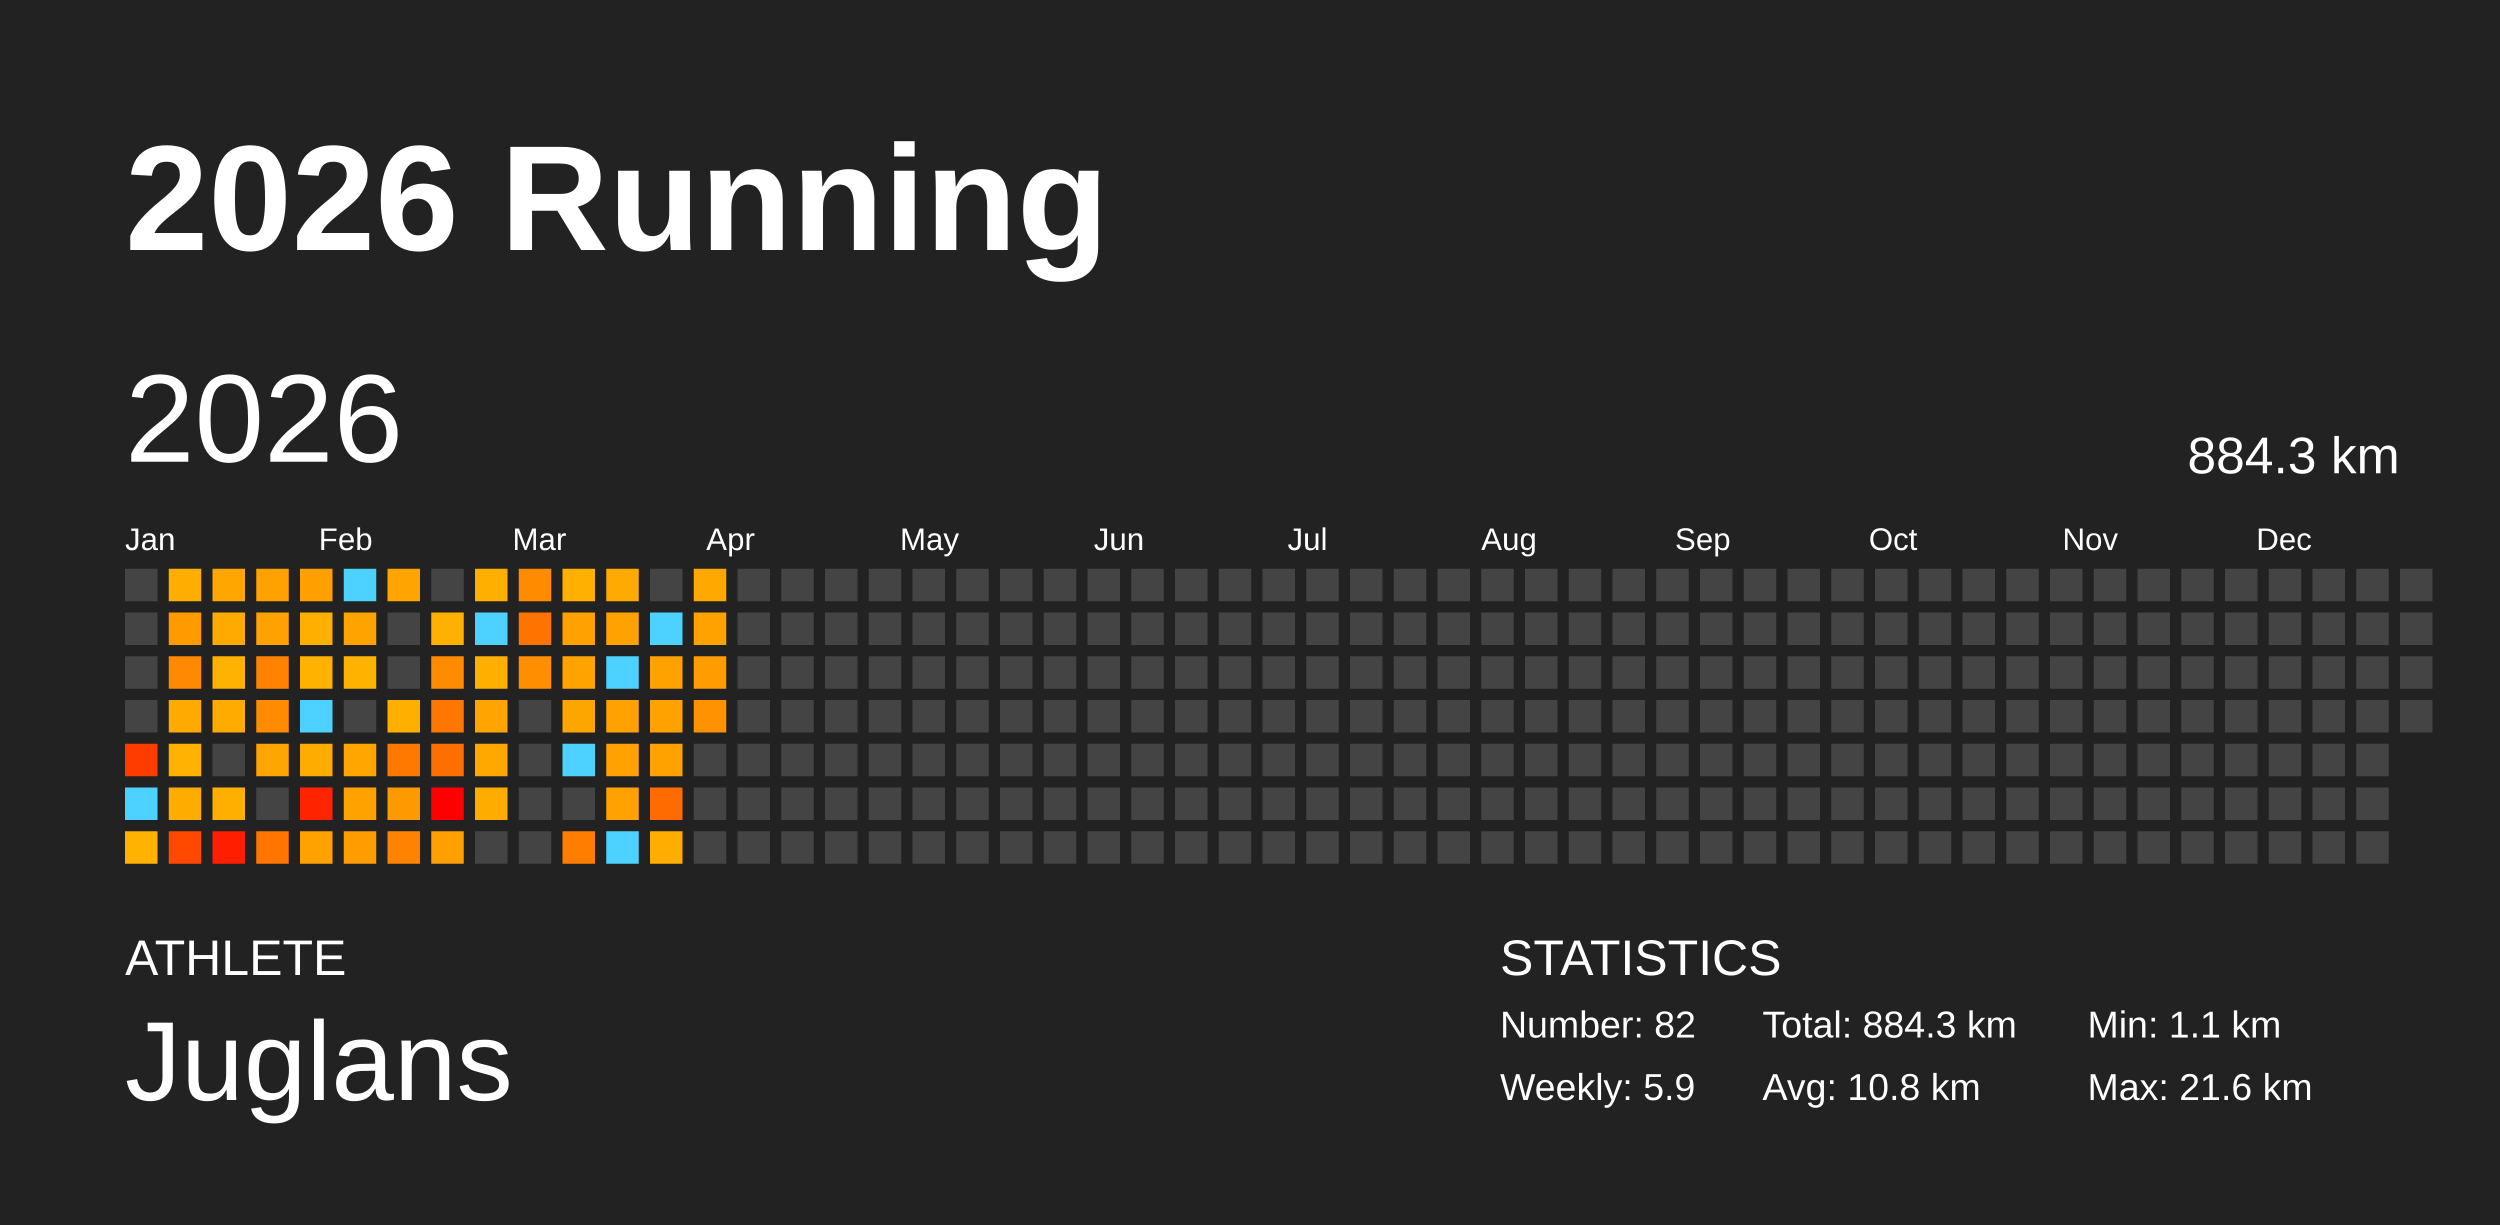
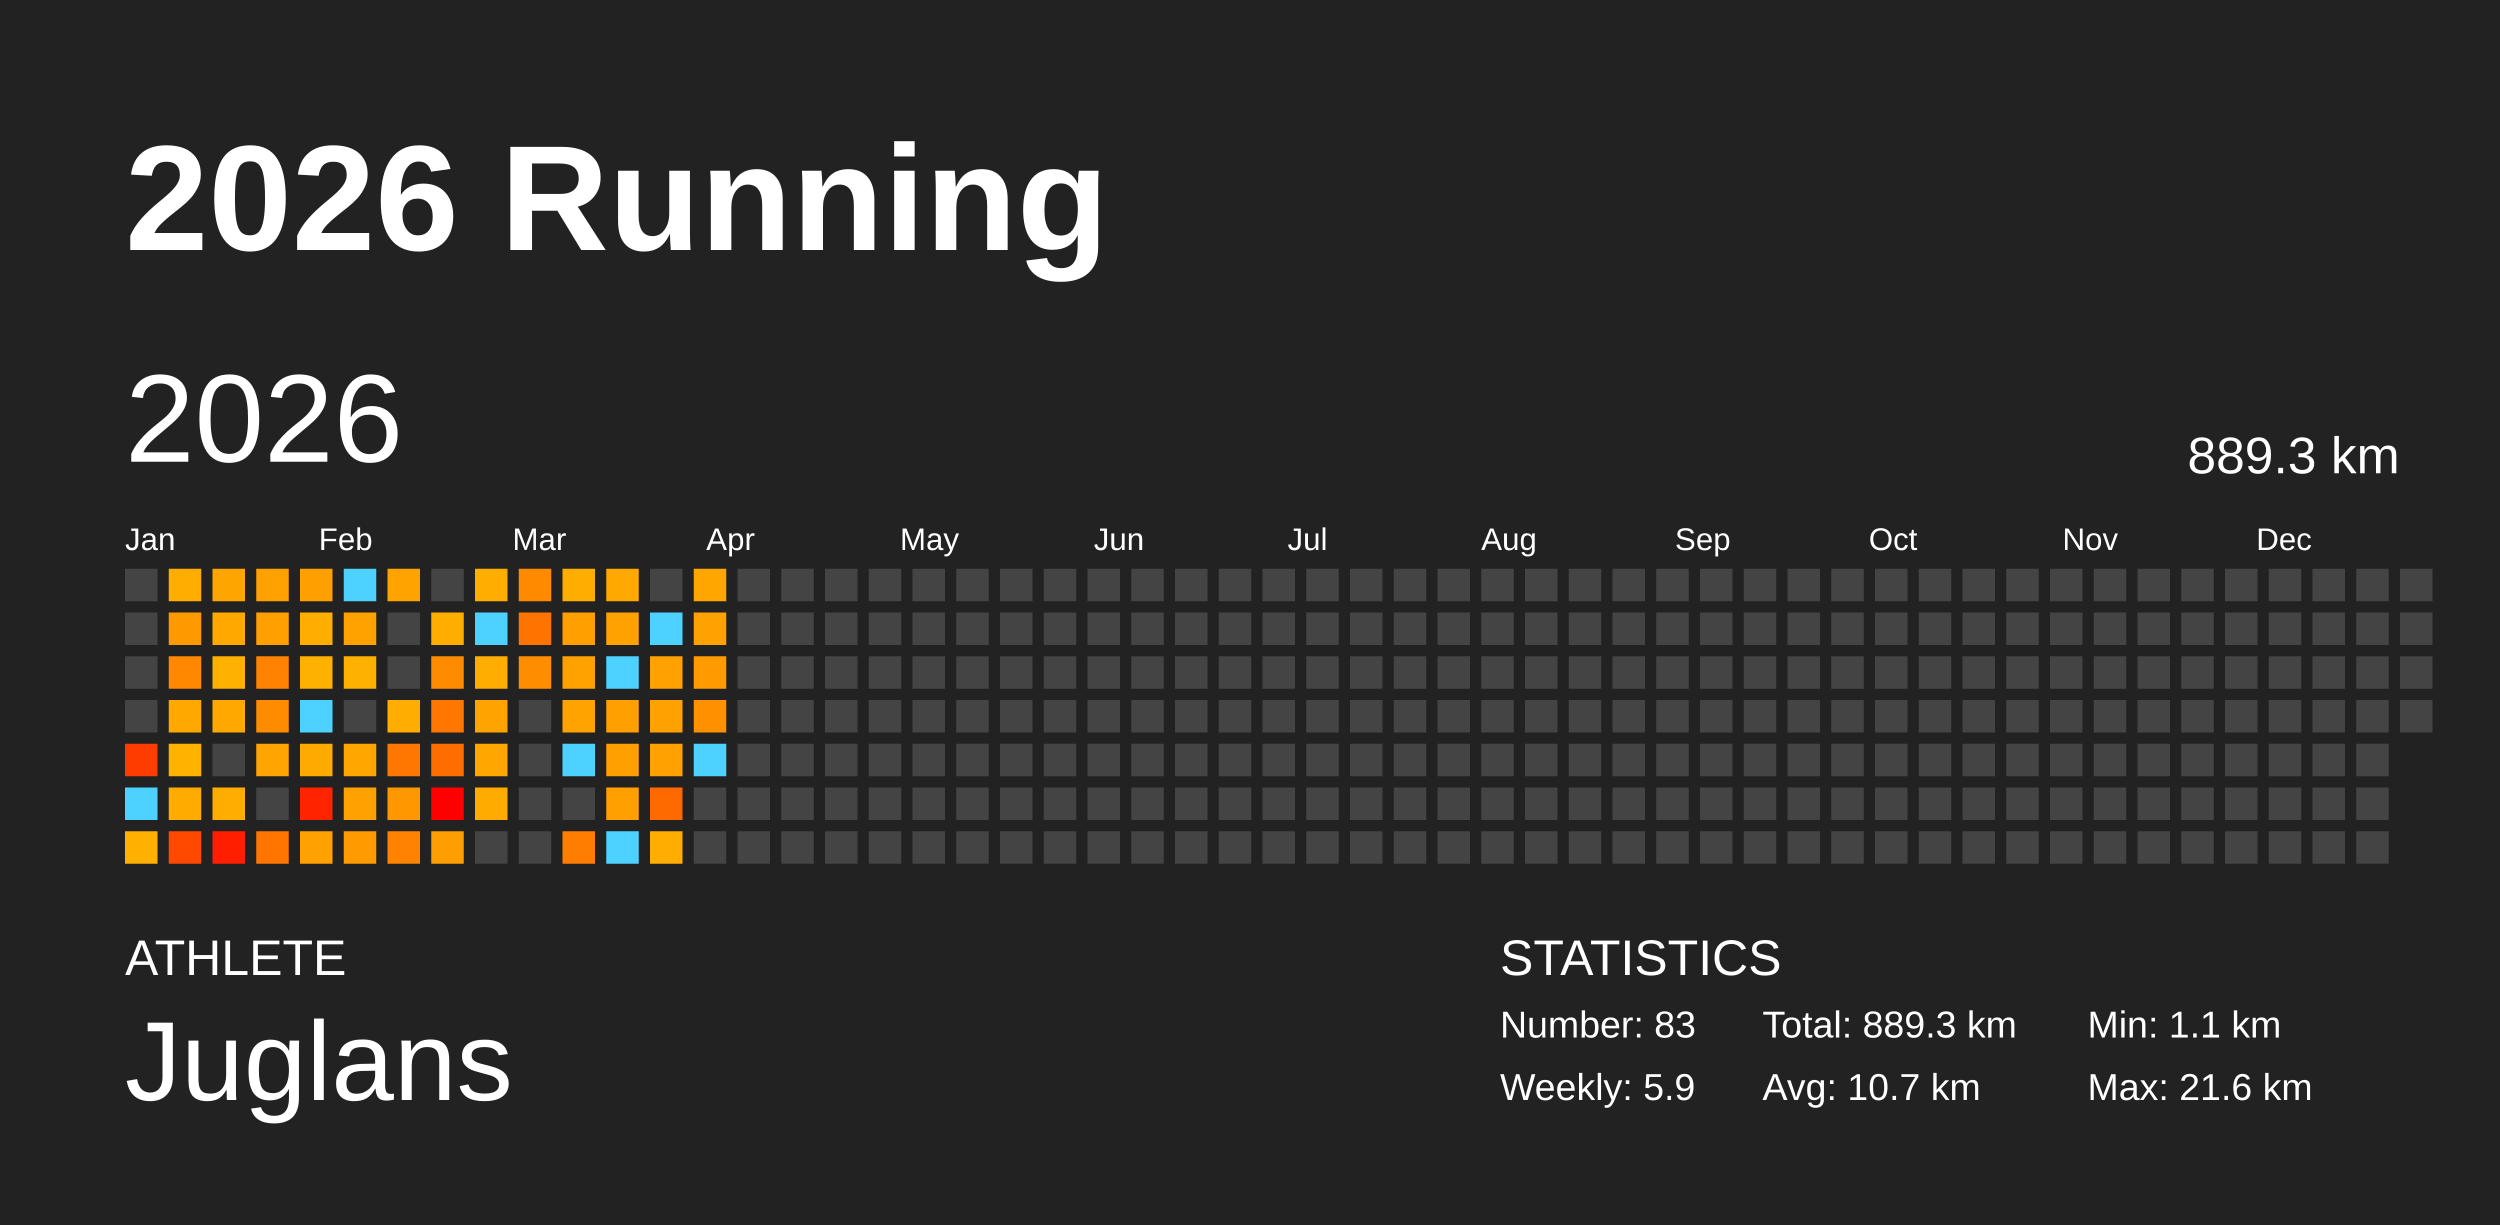
<svg xmlns="http://www.w3.org/2000/svg" baseProfile="full" height="98mm" version="1.1" viewBox="0,0,200,98" width="200mm">
  <defs />
  <rect fill="#222222" height="98" width="200" x="0" y="0" />
  <text fill="#FFFFFF" style="font-size:12px; font-family:Arial; font-weight:bold;" x="10" y="20">2026 Running</text>
  <text fill="#FFFFFF" style="font-size:4px; font-family:Arial" x="10" y="78">ATHLETE</text>
  <text fill="#FFFFFF" style="font-size:9px; font-family:Arial" x="10" y="88">Juglans</text>
  <text fill="#FFFFFF" style="font-size:4px; font-family:Arial" x="120" y="78">STATISTICS</text>
-   <text fill="#FFFFFF" style="font-size:3px; font-family:Arial" x="120" y="83">Number: 82</text>
+   <text fill="#FFFFFF" style="font-size:3px; font-family:Arial" x="120" y="83">Number: 83</text>
  <text fill="#FFFFFF" style="font-size:3px; font-family:Arial" x="120" y="88">Weekly: 5.9</text>
-   <text fill="#FFFFFF" style="font-size:3px; font-family:Arial" x="141" y="83">Total: 884.3 km</text>
-   <text fill="#FFFFFF" style="font-size:3px; font-family:Arial" x="141" y="88">Avg: 10.8 km</text>
+   <text fill="#FFFFFF" style="font-size:3px; font-family:Arial" x="141" y="83">Total: 889.3 km</text>
+   <text fill="#FFFFFF" style="font-size:3px; font-family:Arial" x="141" y="88">Avg: 10.7 km</text>
  <text fill="#FFFFFF" style="font-size:3px; font-family:Arial" x="167" y="83">Min: 1.1 km</text>
  <text fill="#FFFFFF" style="font-size:3px; font-family:Arial" x="167" y="88">Max: 21.6 km</text>
  <text dominant-baseline="hanging" fill="#FFFFFF" style="font-size:10.0px; font-family:Arial;" x="10" y="30">2026</text>
-   <text dominant-baseline="hanging" fill="#FFFFFF" style="font-size:4.125px; font-family:Arial;" x="175" y="35">884.3 km</text>
+   <text dominant-baseline="hanging" fill="#FFFFFF" style="font-size:4.125px; font-family:Arial;" x="175" y="35">889.3 km</text>
  <text fill="#FFFFFF" style="font-size:2.5px; font-family:Arial" x="10.0" y="44">Jan</text>
  <text fill="#FFFFFF" style="font-size:2.5px; font-family:Arial" x="25.5" y="44">Feb</text>
  <text fill="#FFFFFF" style="font-size:2.5px; font-family:Arial" x="41.0" y="44">Mar</text>
  <text fill="#FFFFFF" style="font-size:2.5px; font-family:Arial" x="56.5" y="44">Apr</text>
  <text fill="#FFFFFF" style="font-size:2.5px; font-family:Arial" x="72.0" y="44">May</text>
  <text fill="#FFFFFF" style="font-size:2.5px; font-family:Arial" x="87.5" y="44">Jun</text>
  <text fill="#FFFFFF" style="font-size:2.5px; font-family:Arial" x="103.0" y="44">Jul</text>
  <text fill="#FFFFFF" style="font-size:2.5px; font-family:Arial" x="118.5" y="44">Aug</text>
  <text fill="#FFFFFF" style="font-size:2.5px; font-family:Arial" x="134.0" y="44">Sep</text>
  <text fill="#FFFFFF" style="font-size:2.5px; font-family:Arial" x="149.5" y="44">Oct</text>
  <text fill="#FFFFFF" style="font-size:2.5px; font-family:Arial" x="165.0" y="44">Nov</text>
  <text fill="#FFFFFF" style="font-size:2.5px; font-family:Arial" x="180.5" y="44">Dec</text>
  <rect fill="#444444" height="2.6" width="2.6" x="10.0" y="45.5" />
  <rect fill="#444444" height="2.6" width="2.6" x="10.0" y="49.0" />
  <rect fill="#444444" height="2.6" width="2.6" x="10.0" y="52.5" />
  <rect fill="#444444" height="2.6" width="2.6" x="10.0" y="56.0" />
  <rect fill="#ff3c00" height="2.6" width="2.6" x="10.0" y="59.5" />
  <rect fill="#4dd2ff" height="2.6" width="2.6" x="10.0" y="63.0" />
-   <rect fill="#ffb200" height="2.6" width="2.6" x="10.0" y="66.5" />
-   <rect fill="#ffae00" height="2.6" width="2.6" x="13.5" y="45.5" />
-   <rect fill="#ff9a00" height="2.6" width="2.6" x="13.5" y="49.0" />
-   <rect fill="#ff8900" height="2.6" width="2.6" x="13.5" y="52.5" />
-   <rect fill="#ffaa00" height="2.6" width="2.6" x="13.5" y="56.0" />
-   <rect fill="#ffb300" height="2.6" width="2.6" x="13.5" y="59.5" />
-   <rect fill="#ffac00" height="2.6" width="2.6" x="13.5" y="63.0" />
-   <rect fill="#ff4900" height="2.6" width="2.6" x="13.5" y="66.5" />
-   <rect fill="#ffa600" height="2.6" width="2.6" x="17.0" y="45.5" />
-   <rect fill="#ffaa00" height="2.6" width="2.6" x="17.0" y="49.0" />
-   <rect fill="#ffb200" height="2.6" width="2.6" x="17.0" y="52.5" />
-   <rect fill="#ffab00" height="2.6" width="2.6" x="17.0" y="56.0" />
+   <rect fill="#ffb000" height="2.6" width="2.6" x="10.0" y="66.5" />
+   <rect fill="#ffad00" height="2.6" width="2.6" x="13.5" y="45.5" />
+   <rect fill="#ff9900" height="2.6" width="2.6" x="13.5" y="49.0" />
+   <rect fill="#ff8800" height="2.6" width="2.6" x="13.5" y="52.5" />
+   <rect fill="#ffa900" height="2.6" width="2.6" x="13.5" y="56.0" />
+   <rect fill="#ffb200" height="2.6" width="2.6" x="13.5" y="59.5" />
+   <rect fill="#ffab00" height="2.6" width="2.6" x="13.5" y="63.0" />
+   <rect fill="#ff4800" height="2.6" width="2.6" x="13.5" y="66.5" />
+   <rect fill="#ffa500" height="2.6" width="2.6" x="17.0" y="45.5" />
+   <rect fill="#ffa900" height="2.6" width="2.6" x="17.0" y="49.0" />
+   <rect fill="#ffb100" height="2.6" width="2.6" x="17.0" y="52.5" />
+   <rect fill="#ffa900" height="2.6" width="2.6" x="17.0" y="56.0" />
  <rect fill="#444444" height="2.6" width="2.6" x="17.0" y="59.5" />
-   <rect fill="#ffaf00" height="2.6" width="2.6" x="17.0" y="63.0" />
+   <rect fill="#ffae00" height="2.6" width="2.6" x="17.0" y="63.0" />
  <rect fill="#ff1e00" height="2.6" width="2.6" x="17.0" y="66.5" />
-   <rect fill="#ffa200" height="2.6" width="2.6" x="20.5" y="45.5" />
-   <rect fill="#ffa100" height="2.6" width="2.6" x="20.5" y="49.0" />
-   <rect fill="#ff8300" height="2.6" width="2.6" x="20.5" y="52.5" />
-   <rect fill="#ff8c00" height="2.6" width="2.6" x="20.5" y="56.0" />
-   <rect fill="#ffa500" height="2.6" width="2.6" x="20.5" y="59.5" />
+   <rect fill="#ffa100" height="2.6" width="2.6" x="20.5" y="45.5" />
+   <rect fill="#ffa000" height="2.6" width="2.6" x="20.5" y="49.0" />
+   <rect fill="#ff8200" height="2.6" width="2.6" x="20.5" y="52.5" />
+   <rect fill="#ff8b00" height="2.6" width="2.6" x="20.5" y="56.0" />
+   <rect fill="#ffa400" height="2.6" width="2.6" x="20.5" y="59.5" />
  <rect fill="#444444" height="2.6" width="2.6" x="20.5" y="63.0" />
  <rect fill="#ff7500" height="2.6" width="2.6" x="20.5" y="66.5" />
-   <rect fill="#ffa000" height="2.6" width="2.6" x="24.0" y="45.5" />
-   <rect fill="#ffaf00" height="2.6" width="2.6" x="24.0" y="49.0" />
-   <rect fill="#ffb200" height="2.6" width="2.6" x="24.0" y="52.5" />
+   <rect fill="#ff9f00" height="2.6" width="2.6" x="24.0" y="45.5" />
+   <rect fill="#ffae00" height="2.6" width="2.6" x="24.0" y="49.0" />
+   <rect fill="#ffb100" height="2.6" width="2.6" x="24.0" y="52.5" />
  <rect fill="#4dd2ff" height="2.6" width="2.6" x="24.0" y="56.0" />
-   <rect fill="#ffac00" height="2.6" width="2.6" x="24.0" y="59.5" />
+   <rect fill="#ffaa00" height="2.6" width="2.6" x="24.0" y="59.5" />
  <rect fill="#ff2400" height="2.6" width="2.6" x="24.0" y="63.0" />
-   <rect fill="#ffa200" height="2.6" width="2.6" x="24.0" y="66.5" />
+   <rect fill="#ffa100" height="2.6" width="2.6" x="24.0" y="66.5" />
  <rect fill="#4dd2ff" height="2.6" width="2.6" x="27.5" y="45.5" />
-   <rect fill="#ffa300" height="2.6" width="2.6" x="27.5" y="49.0" />
-   <rect fill="#ffb300" height="2.6" width="2.6" x="27.5" y="52.5" />
+   <rect fill="#ffa200" height="2.6" width="2.6" x="27.5" y="49.0" />
+   <rect fill="#ffb100" height="2.6" width="2.6" x="27.5" y="52.5" />
  <rect fill="#444444" height="2.6" width="2.6" x="27.5" y="56.0" />
-   <rect fill="#ffa700" height="2.6" width="2.6" x="27.5" y="59.5" />
-   <rect fill="#ffa200" height="2.6" width="2.6" x="27.5" y="63.0" />
-   <rect fill="#ff9c00" height="2.6" width="2.6" x="27.5" y="66.5" />
-   <rect fill="#ffa400" height="2.6" width="2.6" x="31.0" y="45.5" />
+   <rect fill="#ffa600" height="2.6" width="2.6" x="27.5" y="59.5" />
+   <rect fill="#ffa100" height="2.6" width="2.6" x="27.5" y="63.0" />
+   <rect fill="#ff9b00" height="2.6" width="2.6" x="27.5" y="66.5" />
+   <rect fill="#ffa300" height="2.6" width="2.6" x="31.0" y="45.5" />
  <rect fill="#444444" height="2.6" width="2.6" x="31.0" y="49.0" />
  <rect fill="#444444" height="2.6" width="2.6" x="31.0" y="52.5" />
-   <rect fill="#ffaf00" height="2.6" width="2.6" x="31.0" y="56.0" />
-   <rect fill="#ff7800" height="2.6" width="2.6" x="31.0" y="59.5" />
-   <rect fill="#ff9900" height="2.6" width="2.6" x="31.0" y="63.0" />
-   <rect fill="#ff8300" height="2.6" width="2.6" x="31.0" y="66.5" />
+   <rect fill="#ffad00" height="2.6" width="2.6" x="31.0" y="56.0" />
+   <rect fill="#ff7700" height="2.6" width="2.6" x="31.0" y="59.5" />
+   <rect fill="#ff9700" height="2.6" width="2.6" x="31.0" y="63.0" />
+   <rect fill="#ff8200" height="2.6" width="2.6" x="31.0" y="66.5" />
  <rect fill="#444444" height="2.6" width="2.6" x="34.5" y="45.5" />
-   <rect fill="#ffb000" height="2.6" width="2.6" x="34.5" y="49.0" />
-   <rect fill="#ff8c00" height="2.6" width="2.6" x="34.5" y="52.5" />
-   <rect fill="#ff7700" height="2.6" width="2.6" x="34.5" y="56.0" />
-   <rect fill="#ff6e00" height="2.6" width="2.6" x="34.5" y="59.5" />
+   <rect fill="#ffae00" height="2.6" width="2.6" x="34.5" y="49.0" />
+   <rect fill="#ff8b00" height="2.6" width="2.6" x="34.5" y="52.5" />
+   <rect fill="#ff7600" height="2.6" width="2.6" x="34.5" y="56.0" />
+   <rect fill="#ff6d00" height="2.6" width="2.6" x="34.5" y="59.5" />
  <rect fill="red" height="2.6" width="2.6" x="34.5" y="63.0" />
-   <rect fill="#ff9f00" height="2.6" width="2.6" x="34.5" y="66.5" />
-   <rect fill="#ffaf00" height="2.6" width="2.6" x="38.0" y="45.5" />
+   <rect fill="#ff9e00" height="2.6" width="2.6" x="34.5" y="66.5" />
+   <rect fill="#ffae00" height="2.6" width="2.6" x="38.0" y="45.5" />
  <rect fill="#4dd2ff" height="2.6" width="2.6" x="38.0" y="49.0" />
-   <rect fill="#ffaf00" height="2.6" width="2.6" x="38.0" y="52.5" />
-   <rect fill="#ffa400" height="2.6" width="2.6" x="38.0" y="56.0" />
-   <rect fill="#ffa900" height="2.6" width="2.6" x="38.0" y="59.5" />
-   <rect fill="#ffac00" height="2.6" width="2.6" x="38.0" y="63.0" />
+   <rect fill="#ffad00" height="2.6" width="2.6" x="38.0" y="52.5" />
+   <rect fill="#ffa300" height="2.6" width="2.6" x="38.0" y="56.0" />
+   <rect fill="#ffa700" height="2.6" width="2.6" x="38.0" y="59.5" />
+   <rect fill="#ffab00" height="2.6" width="2.6" x="38.0" y="63.0" />
  <rect fill="#444444" height="2.6" width="2.6" x="38.0" y="66.5" />
-   <rect fill="#ff8b00" height="2.6" width="2.6" x="41.5" y="45.5" />
-   <rect fill="#ff7400" height="2.6" width="2.6" x="41.5" y="49.0" />
-   <rect fill="#ff8e00" height="2.6" width="2.6" x="41.5" y="52.5" />
+   <rect fill="#ff8a00" height="2.6" width="2.6" x="41.5" y="45.5" />
+   <rect fill="#ff7300" height="2.6" width="2.6" x="41.5" y="49.0" />
+   <rect fill="#ff8d00" height="2.6" width="2.6" x="41.5" y="52.5" />
  <rect fill="#444444" height="2.6" width="2.6" x="41.5" y="56.0" />
  <rect fill="#444444" height="2.6" width="2.6" x="41.5" y="59.5" />
  <rect fill="#444444" height="2.6" width="2.6" x="41.5" y="63.0" />
  <rect fill="#444444" height="2.6" width="2.6" x="41.5" y="66.5" />
-   <rect fill="#ffb000" height="2.6" width="2.6" x="45.0" y="45.5" />
-   <rect fill="#ffa100" height="2.6" width="2.6" x="45.0" y="49.0" />
-   <rect fill="#ffa300" height="2.6" width="2.6" x="45.0" y="52.5" />
-   <rect fill="#ffa500" height="2.6" width="2.6" x="45.0" y="56.0" />
+   <rect fill="#ffae00" height="2.6" width="2.6" x="45.0" y="45.5" />
+   <rect fill="#ffa000" height="2.6" width="2.6" x="45.0" y="49.0" />
+   <rect fill="#ffa200" height="2.6" width="2.6" x="45.0" y="52.5" />
+   <rect fill="#ffa300" height="2.6" width="2.6" x="45.0" y="56.0" />
  <rect fill="#4dd2ff" height="2.6" width="2.6" x="45.0" y="59.5" />
  <rect fill="#444444" height="2.6" width="2.6" x="45.0" y="63.0" />
-   <rect fill="#ff7e00" height="2.6" width="2.6" x="45.0" y="66.5" />
-   <rect fill="#ffaa00" height="2.6" width="2.6" x="48.5" y="45.5" />
-   <rect fill="#ffa200" height="2.6" width="2.6" x="48.5" y="49.0" />
+   <rect fill="#ff7d00" height="2.6" width="2.6" x="45.0" y="66.5" />
+   <rect fill="#ffa900" height="2.6" width="2.6" x="48.5" y="45.5" />
+   <rect fill="#ffa100" height="2.6" width="2.6" x="48.5" y="49.0" />
  <rect fill="#4dd2ff" height="2.6" width="2.6" x="48.5" y="52.5" />
-   <rect fill="#ffa100" height="2.6" width="2.6" x="48.5" y="56.0" />
-   <rect fill="#ffa100" height="2.6" width="2.6" x="48.5" y="59.5" />
-   <rect fill="#ffa100" height="2.6" width="2.6" x="48.5" y="63.0" />
+   <rect fill="#ffa000" height="2.6" width="2.6" x="48.5" y="56.0" />
+   <rect fill="#ff9f00" height="2.6" width="2.6" x="48.5" y="59.5" />
+   <rect fill="#ffa000" height="2.6" width="2.6" x="48.5" y="63.0" />
  <rect fill="#4dd2ff" height="2.6" width="2.6" x="48.5" y="66.5" />
  <rect fill="#444444" height="2.6" width="2.6" x="52.0" y="45.5" />
  <rect fill="#4dd2ff" height="2.6" width="2.6" x="52.0" y="49.0" />
-   <rect fill="#ffa200" height="2.6" width="2.6" x="52.0" y="52.5" />
-   <rect fill="#ffa200" height="2.6" width="2.6" x="52.0" y="56.0" />
-   <rect fill="#ffa200" height="2.6" width="2.6" x="52.0" y="59.5" />
-   <rect fill="#ff6b00" height="2.6" width="2.6" x="52.0" y="63.0" />
-   <rect fill="#ffae00" height="2.6" width="2.6" x="52.0" y="66.5" />
-   <rect fill="#ffa800" height="2.6" width="2.6" x="55.5" y="45.5" />
-   <rect fill="#ffa200" height="2.6" width="2.6" x="55.5" y="49.0" />
-   <rect fill="#ff9c00" height="2.6" width="2.6" x="55.5" y="52.5" />
-   <rect fill="#ff9200" height="2.6" width="2.6" x="55.5" y="56.0" />
-   <rect fill="#444444" height="2.6" width="2.6" x="55.5" y="59.5" />
+   <rect fill="#ffa100" height="2.6" width="2.6" x="52.0" y="52.5" />
+   <rect fill="#ffa100" height="2.6" width="2.6" x="52.0" y="56.0" />
+   <rect fill="#ffa100" height="2.6" width="2.6" x="52.0" y="59.5" />
+   <rect fill="#ff6a00" height="2.6" width="2.6" x="52.0" y="63.0" />
+   <rect fill="#ffad00" height="2.6" width="2.6" x="52.0" y="66.5" />
+   <rect fill="#ffa700" height="2.6" width="2.6" x="55.5" y="45.5" />
+   <rect fill="#ffa100" height="2.6" width="2.6" x="55.5" y="49.0" />
+   <rect fill="#ff9b00" height="2.6" width="2.6" x="55.5" y="52.5" />
+   <rect fill="#ff9100" height="2.6" width="2.6" x="55.5" y="56.0" />
+   <rect fill="#4dd2ff" height="2.6" width="2.6" x="55.5" y="59.5" />
  <rect fill="#444444" height="2.6" width="2.6" x="55.5" y="63.0" />
  <rect fill="#444444" height="2.6" width="2.6" x="55.5" y="66.5" />
  <rect fill="#444444" height="2.6" width="2.6" x="59.0" y="45.5" />
  <rect fill="#444444" height="2.6" width="2.6" x="59.0" y="49.0" />
  <rect fill="#444444" height="2.6" width="2.6" x="59.0" y="52.5" />
  <rect fill="#444444" height="2.6" width="2.6" x="59.0" y="56.0" />
  <rect fill="#444444" height="2.6" width="2.6" x="59.0" y="59.5" />
  <rect fill="#444444" height="2.6" width="2.6" x="59.0" y="63.0" />
  <rect fill="#444444" height="2.6" width="2.6" x="59.0" y="66.5" />
  <rect fill="#444444" height="2.6" width="2.6" x="62.5" y="45.5" />
  <rect fill="#444444" height="2.6" width="2.6" x="62.5" y="49.0" />
  <rect fill="#444444" height="2.6" width="2.6" x="62.5" y="52.5" />
  <rect fill="#444444" height="2.6" width="2.6" x="62.5" y="56.0" />
  <rect fill="#444444" height="2.6" width="2.6" x="62.5" y="59.5" />
  <rect fill="#444444" height="2.6" width="2.6" x="62.5" y="63.0" />
  <rect fill="#444444" height="2.6" width="2.6" x="62.5" y="66.5" />
  <rect fill="#444444" height="2.6" width="2.6" x="66.0" y="45.5" />
  <rect fill="#444444" height="2.6" width="2.6" x="66.0" y="49.0" />
  <rect fill="#444444" height="2.6" width="2.6" x="66.0" y="52.5" />
  <rect fill="#444444" height="2.6" width="2.6" x="66.0" y="56.0" />
  <rect fill="#444444" height="2.6" width="2.6" x="66.0" y="59.5" />
  <rect fill="#444444" height="2.6" width="2.6" x="66.0" y="63.0" />
  <rect fill="#444444" height="2.6" width="2.6" x="66.0" y="66.5" />
  <rect fill="#444444" height="2.6" width="2.6" x="69.5" y="45.5" />
  <rect fill="#444444" height="2.6" width="2.6" x="69.5" y="49.0" />
  <rect fill="#444444" height="2.6" width="2.6" x="69.5" y="52.5" />
  <rect fill="#444444" height="2.6" width="2.6" x="69.5" y="56.0" />
  <rect fill="#444444" height="2.6" width="2.6" x="69.5" y="59.5" />
  <rect fill="#444444" height="2.6" width="2.6" x="69.5" y="63.0" />
  <rect fill="#444444" height="2.6" width="2.6" x="69.5" y="66.5" />
  <rect fill="#444444" height="2.6" width="2.6" x="73.0" y="45.5" />
  <rect fill="#444444" height="2.6" width="2.6" x="73.0" y="49.0" />
  <rect fill="#444444" height="2.6" width="2.6" x="73.0" y="52.5" />
  <rect fill="#444444" height="2.6" width="2.6" x="73.0" y="56.0" />
  <rect fill="#444444" height="2.6" width="2.6" x="73.0" y="59.5" />
  <rect fill="#444444" height="2.6" width="2.6" x="73.0" y="63.0" />
  <rect fill="#444444" height="2.6" width="2.6" x="73.0" y="66.5" />
  <rect fill="#444444" height="2.6" width="2.6" x="76.5" y="45.5" />
  <rect fill="#444444" height="2.6" width="2.6" x="76.5" y="49.0" />
  <rect fill="#444444" height="2.6" width="2.6" x="76.5" y="52.5" />
  <rect fill="#444444" height="2.6" width="2.6" x="76.5" y="56.0" />
  <rect fill="#444444" height="2.6" width="2.6" x="76.5" y="59.5" />
  <rect fill="#444444" height="2.6" width="2.6" x="76.5" y="63.0" />
  <rect fill="#444444" height="2.6" width="2.6" x="76.5" y="66.5" />
  <rect fill="#444444" height="2.6" width="2.6" x="80.0" y="45.5" />
  <rect fill="#444444" height="2.6" width="2.6" x="80.0" y="49.0" />
  <rect fill="#444444" height="2.6" width="2.6" x="80.0" y="52.5" />
  <rect fill="#444444" height="2.6" width="2.6" x="80.0" y="56.0" />
  <rect fill="#444444" height="2.6" width="2.6" x="80.0" y="59.5" />
  <rect fill="#444444" height="2.6" width="2.6" x="80.0" y="63.0" />
  <rect fill="#444444" height="2.6" width="2.6" x="80.0" y="66.5" />
  <rect fill="#444444" height="2.6" width="2.6" x="83.5" y="45.5" />
  <rect fill="#444444" height="2.6" width="2.6" x="83.5" y="49.0" />
  <rect fill="#444444" height="2.6" width="2.6" x="83.5" y="52.5" />
  <rect fill="#444444" height="2.6" width="2.6" x="83.5" y="56.0" />
  <rect fill="#444444" height="2.6" width="2.6" x="83.5" y="59.5" />
  <rect fill="#444444" height="2.6" width="2.6" x="83.5" y="63.0" />
  <rect fill="#444444" height="2.6" width="2.6" x="83.5" y="66.5" />
  <rect fill="#444444" height="2.6" width="2.6" x="87.0" y="45.5" />
  <rect fill="#444444" height="2.6" width="2.6" x="87.0" y="49.0" />
  <rect fill="#444444" height="2.6" width="2.6" x="87.0" y="52.5" />
  <rect fill="#444444" height="2.6" width="2.6" x="87.0" y="56.0" />
  <rect fill="#444444" height="2.6" width="2.6" x="87.0" y="59.5" />
  <rect fill="#444444" height="2.6" width="2.6" x="87.0" y="63.0" />
  <rect fill="#444444" height="2.6" width="2.6" x="87.0" y="66.5" />
  <rect fill="#444444" height="2.6" width="2.6" x="90.5" y="45.5" />
  <rect fill="#444444" height="2.6" width="2.6" x="90.5" y="49.0" />
  <rect fill="#444444" height="2.6" width="2.6" x="90.5" y="52.5" />
  <rect fill="#444444" height="2.6" width="2.6" x="90.5" y="56.0" />
  <rect fill="#444444" height="2.6" width="2.6" x="90.5" y="59.5" />
  <rect fill="#444444" height="2.6" width="2.6" x="90.5" y="63.0" />
  <rect fill="#444444" height="2.6" width="2.6" x="90.5" y="66.5" />
  <rect fill="#444444" height="2.6" width="2.6" x="94.0" y="45.5" />
  <rect fill="#444444" height="2.6" width="2.6" x="94.0" y="49.0" />
  <rect fill="#444444" height="2.6" width="2.6" x="94.0" y="52.5" />
  <rect fill="#444444" height="2.6" width="2.6" x="94.0" y="56.0" />
  <rect fill="#444444" height="2.6" width="2.6" x="94.0" y="59.5" />
  <rect fill="#444444" height="2.6" width="2.6" x="94.0" y="63.0" />
  <rect fill="#444444" height="2.6" width="2.6" x="94.0" y="66.5" />
  <rect fill="#444444" height="2.6" width="2.6" x="97.5" y="45.5" />
  <rect fill="#444444" height="2.6" width="2.6" x="97.5" y="49.0" />
  <rect fill="#444444" height="2.6" width="2.6" x="97.5" y="52.5" />
  <rect fill="#444444" height="2.6" width="2.6" x="97.5" y="56.0" />
  <rect fill="#444444" height="2.6" width="2.6" x="97.5" y="59.5" />
  <rect fill="#444444" height="2.6" width="2.6" x="97.5" y="63.0" />
  <rect fill="#444444" height="2.6" width="2.6" x="97.5" y="66.5" />
  <rect fill="#444444" height="2.6" width="2.6" x="101.0" y="45.5" />
  <rect fill="#444444" height="2.6" width="2.6" x="101.0" y="49.0" />
  <rect fill="#444444" height="2.6" width="2.6" x="101.0" y="52.5" />
  <rect fill="#444444" height="2.6" width="2.6" x="101.0" y="56.0" />
  <rect fill="#444444" height="2.6" width="2.6" x="101.0" y="59.5" />
  <rect fill="#444444" height="2.6" width="2.6" x="101.0" y="63.0" />
  <rect fill="#444444" height="2.6" width="2.6" x="101.0" y="66.5" />
  <rect fill="#444444" height="2.6" width="2.6" x="104.5" y="45.5" />
  <rect fill="#444444" height="2.6" width="2.6" x="104.5" y="49.0" />
  <rect fill="#444444" height="2.6" width="2.6" x="104.5" y="52.5" />
  <rect fill="#444444" height="2.6" width="2.6" x="104.5" y="56.0" />
  <rect fill="#444444" height="2.6" width="2.6" x="104.5" y="59.5" />
  <rect fill="#444444" height="2.6" width="2.6" x="104.5" y="63.0" />
  <rect fill="#444444" height="2.6" width="2.6" x="104.5" y="66.5" />
  <rect fill="#444444" height="2.6" width="2.6" x="108.0" y="45.5" />
  <rect fill="#444444" height="2.6" width="2.6" x="108.0" y="49.0" />
  <rect fill="#444444" height="2.6" width="2.6" x="108.0" y="52.5" />
  <rect fill="#444444" height="2.6" width="2.6" x="108.0" y="56.0" />
  <rect fill="#444444" height="2.6" width="2.6" x="108.0" y="59.5" />
  <rect fill="#444444" height="2.6" width="2.6" x="108.0" y="63.0" />
  <rect fill="#444444" height="2.6" width="2.6" x="108.0" y="66.5" />
  <rect fill="#444444" height="2.6" width="2.6" x="111.5" y="45.5" />
  <rect fill="#444444" height="2.6" width="2.6" x="111.5" y="49.0" />
  <rect fill="#444444" height="2.6" width="2.6" x="111.5" y="52.5" />
  <rect fill="#444444" height="2.6" width="2.6" x="111.5" y="56.0" />
  <rect fill="#444444" height="2.6" width="2.6" x="111.5" y="59.5" />
  <rect fill="#444444" height="2.6" width="2.6" x="111.5" y="63.0" />
  <rect fill="#444444" height="2.6" width="2.6" x="111.5" y="66.5" />
  <rect fill="#444444" height="2.6" width="2.6" x="115.0" y="45.5" />
  <rect fill="#444444" height="2.6" width="2.6" x="115.0" y="49.0" />
  <rect fill="#444444" height="2.6" width="2.6" x="115.0" y="52.5" />
  <rect fill="#444444" height="2.6" width="2.6" x="115.0" y="56.0" />
  <rect fill="#444444" height="2.6" width="2.6" x="115.0" y="59.5" />
  <rect fill="#444444" height="2.6" width="2.6" x="115.0" y="63.0" />
  <rect fill="#444444" height="2.6" width="2.6" x="115.0" y="66.5" />
  <rect fill="#444444" height="2.6" width="2.6" x="118.5" y="45.5" />
  <rect fill="#444444" height="2.6" width="2.6" x="118.5" y="49.0" />
  <rect fill="#444444" height="2.6" width="2.6" x="118.5" y="52.5" />
  <rect fill="#444444" height="2.6" width="2.6" x="118.5" y="56.0" />
  <rect fill="#444444" height="2.6" width="2.6" x="118.5" y="59.5" />
  <rect fill="#444444" height="2.6" width="2.6" x="118.5" y="63.0" />
  <rect fill="#444444" height="2.6" width="2.6" x="118.5" y="66.5" />
  <rect fill="#444444" height="2.6" width="2.6" x="122.0" y="45.5" />
  <rect fill="#444444" height="2.6" width="2.6" x="122.0" y="49.0" />
  <rect fill="#444444" height="2.6" width="2.6" x="122.0" y="52.5" />
  <rect fill="#444444" height="2.6" width="2.6" x="122.0" y="56.0" />
  <rect fill="#444444" height="2.6" width="2.6" x="122.0" y="59.5" />
  <rect fill="#444444" height="2.6" width="2.6" x="122.0" y="63.0" />
  <rect fill="#444444" height="2.6" width="2.6" x="122.0" y="66.5" />
  <rect fill="#444444" height="2.6" width="2.6" x="125.5" y="45.5" />
  <rect fill="#444444" height="2.6" width="2.6" x="125.5" y="49.0" />
  <rect fill="#444444" height="2.6" width="2.6" x="125.5" y="52.5" />
  <rect fill="#444444" height="2.6" width="2.6" x="125.5" y="56.0" />
  <rect fill="#444444" height="2.6" width="2.6" x="125.5" y="59.5" />
  <rect fill="#444444" height="2.6" width="2.6" x="125.5" y="63.0" />
  <rect fill="#444444" height="2.6" width="2.6" x="125.5" y="66.5" />
  <rect fill="#444444" height="2.6" width="2.6" x="129.0" y="45.5" />
  <rect fill="#444444" height="2.6" width="2.6" x="129.0" y="49.0" />
  <rect fill="#444444" height="2.6" width="2.6" x="129.0" y="52.5" />
  <rect fill="#444444" height="2.6" width="2.6" x="129.0" y="56.0" />
  <rect fill="#444444" height="2.6" width="2.6" x="129.0" y="59.5" />
  <rect fill="#444444" height="2.6" width="2.6" x="129.0" y="63.0" />
  <rect fill="#444444" height="2.6" width="2.6" x="129.0" y="66.5" />
  <rect fill="#444444" height="2.6" width="2.6" x="132.5" y="45.5" />
  <rect fill="#444444" height="2.6" width="2.6" x="132.5" y="49.0" />
  <rect fill="#444444" height="2.6" width="2.6" x="132.5" y="52.5" />
  <rect fill="#444444" height="2.6" width="2.6" x="132.5" y="56.0" />
  <rect fill="#444444" height="2.6" width="2.6" x="132.5" y="59.5" />
  <rect fill="#444444" height="2.6" width="2.6" x="132.5" y="63.0" />
  <rect fill="#444444" height="2.6" width="2.6" x="132.5" y="66.5" />
  <rect fill="#444444" height="2.6" width="2.6" x="136.0" y="45.5" />
  <rect fill="#444444" height="2.6" width="2.6" x="136.0" y="49.0" />
  <rect fill="#444444" height="2.6" width="2.6" x="136.0" y="52.5" />
  <rect fill="#444444" height="2.6" width="2.6" x="136.0" y="56.0" />
  <rect fill="#444444" height="2.6" width="2.6" x="136.0" y="59.5" />
  <rect fill="#444444" height="2.6" width="2.6" x="136.0" y="63.0" />
  <rect fill="#444444" height="2.6" width="2.6" x="136.0" y="66.5" />
  <rect fill="#444444" height="2.6" width="2.6" x="139.5" y="45.5" />
  <rect fill="#444444" height="2.6" width="2.6" x="139.5" y="49.0" />
  <rect fill="#444444" height="2.6" width="2.6" x="139.5" y="52.5" />
  <rect fill="#444444" height="2.6" width="2.6" x="139.5" y="56.0" />
  <rect fill="#444444" height="2.6" width="2.6" x="139.5" y="59.5" />
  <rect fill="#444444" height="2.6" width="2.6" x="139.5" y="63.0" />
  <rect fill="#444444" height="2.6" width="2.6" x="139.5" y="66.5" />
  <rect fill="#444444" height="2.6" width="2.6" x="143.0" y="45.5" />
  <rect fill="#444444" height="2.6" width="2.6" x="143.0" y="49.0" />
  <rect fill="#444444" height="2.6" width="2.6" x="143.0" y="52.5" />
  <rect fill="#444444" height="2.6" width="2.6" x="143.0" y="56.0" />
  <rect fill="#444444" height="2.6" width="2.6" x="143.0" y="59.5" />
  <rect fill="#444444" height="2.6" width="2.6" x="143.0" y="63.0" />
  <rect fill="#444444" height="2.6" width="2.6" x="143.0" y="66.5" />
  <rect fill="#444444" height="2.6" width="2.6" x="146.5" y="45.5" />
  <rect fill="#444444" height="2.6" width="2.6" x="146.5" y="49.0" />
  <rect fill="#444444" height="2.6" width="2.6" x="146.5" y="52.5" />
  <rect fill="#444444" height="2.6" width="2.6" x="146.5" y="56.0" />
  <rect fill="#444444" height="2.6" width="2.6" x="146.5" y="59.5" />
  <rect fill="#444444" height="2.6" width="2.6" x="146.5" y="63.0" />
  <rect fill="#444444" height="2.6" width="2.6" x="146.5" y="66.5" />
  <rect fill="#444444" height="2.6" width="2.6" x="150.0" y="45.5" />
  <rect fill="#444444" height="2.6" width="2.6" x="150.0" y="49.0" />
  <rect fill="#444444" height="2.6" width="2.6" x="150.0" y="52.5" />
  <rect fill="#444444" height="2.6" width="2.6" x="150.0" y="56.0" />
  <rect fill="#444444" height="2.6" width="2.6" x="150.0" y="59.5" />
  <rect fill="#444444" height="2.6" width="2.6" x="150.0" y="63.0" />
  <rect fill="#444444" height="2.6" width="2.6" x="150.0" y="66.5" />
  <rect fill="#444444" height="2.6" width="2.6" x="153.5" y="45.5" />
  <rect fill="#444444" height="2.6" width="2.6" x="153.5" y="49.0" />
  <rect fill="#444444" height="2.6" width="2.6" x="153.5" y="52.5" />
  <rect fill="#444444" height="2.6" width="2.6" x="153.5" y="56.0" />
  <rect fill="#444444" height="2.6" width="2.6" x="153.5" y="59.5" />
  <rect fill="#444444" height="2.6" width="2.6" x="153.5" y="63.0" />
  <rect fill="#444444" height="2.6" width="2.6" x="153.5" y="66.5" />
  <rect fill="#444444" height="2.6" width="2.6" x="157.0" y="45.5" />
  <rect fill="#444444" height="2.6" width="2.6" x="157.0" y="49.0" />
  <rect fill="#444444" height="2.6" width="2.6" x="157.0" y="52.5" />
  <rect fill="#444444" height="2.6" width="2.6" x="157.0" y="56.0" />
  <rect fill="#444444" height="2.6" width="2.6" x="157.0" y="59.5" />
  <rect fill="#444444" height="2.6" width="2.6" x="157.0" y="63.0" />
  <rect fill="#444444" height="2.6" width="2.6" x="157.0" y="66.5" />
  <rect fill="#444444" height="2.6" width="2.6" x="160.5" y="45.5" />
  <rect fill="#444444" height="2.6" width="2.6" x="160.5" y="49.0" />
  <rect fill="#444444" height="2.6" width="2.6" x="160.5" y="52.5" />
  <rect fill="#444444" height="2.6" width="2.6" x="160.5" y="56.0" />
  <rect fill="#444444" height="2.6" width="2.6" x="160.5" y="59.5" />
  <rect fill="#444444" height="2.6" width="2.6" x="160.5" y="63.0" />
  <rect fill="#444444" height="2.6" width="2.6" x="160.5" y="66.5" />
  <rect fill="#444444" height="2.6" width="2.6" x="164.0" y="45.5" />
  <rect fill="#444444" height="2.6" width="2.6" x="164.0" y="49.0" />
  <rect fill="#444444" height="2.6" width="2.6" x="164.0" y="52.5" />
  <rect fill="#444444" height="2.6" width="2.6" x="164.0" y="56.0" />
  <rect fill="#444444" height="2.6" width="2.6" x="164.0" y="59.5" />
  <rect fill="#444444" height="2.6" width="2.6" x="164.0" y="63.0" />
  <rect fill="#444444" height="2.6" width="2.6" x="164.0" y="66.5" />
  <rect fill="#444444" height="2.6" width="2.6" x="167.5" y="45.5" />
  <rect fill="#444444" height="2.6" width="2.6" x="167.5" y="49.0" />
  <rect fill="#444444" height="2.6" width="2.6" x="167.5" y="52.5" />
  <rect fill="#444444" height="2.6" width="2.6" x="167.5" y="56.0" />
  <rect fill="#444444" height="2.6" width="2.6" x="167.5" y="59.5" />
  <rect fill="#444444" height="2.6" width="2.6" x="167.5" y="63.0" />
  <rect fill="#444444" height="2.6" width="2.6" x="167.5" y="66.5" />
  <rect fill="#444444" height="2.6" width="2.6" x="171.0" y="45.5" />
  <rect fill="#444444" height="2.6" width="2.6" x="171.0" y="49.0" />
  <rect fill="#444444" height="2.6" width="2.6" x="171.0" y="52.5" />
  <rect fill="#444444" height="2.6" width="2.6" x="171.0" y="56.0" />
  <rect fill="#444444" height="2.6" width="2.6" x="171.0" y="59.5" />
  <rect fill="#444444" height="2.6" width="2.6" x="171.0" y="63.0" />
  <rect fill="#444444" height="2.6" width="2.6" x="171.0" y="66.5" />
  <rect fill="#444444" height="2.6" width="2.6" x="174.5" y="45.5" />
  <rect fill="#444444" height="2.6" width="2.6" x="174.5" y="49.0" />
  <rect fill="#444444" height="2.6" width="2.6" x="174.5" y="52.5" />
  <rect fill="#444444" height="2.6" width="2.6" x="174.5" y="56.0" />
  <rect fill="#444444" height="2.6" width="2.6" x="174.5" y="59.5" />
  <rect fill="#444444" height="2.6" width="2.6" x="174.5" y="63.0" />
  <rect fill="#444444" height="2.6" width="2.6" x="174.5" y="66.5" />
  <rect fill="#444444" height="2.6" width="2.6" x="178.0" y="45.5" />
  <rect fill="#444444" height="2.6" width="2.6" x="178.0" y="49.0" />
  <rect fill="#444444" height="2.6" width="2.6" x="178.0" y="52.5" />
  <rect fill="#444444" height="2.6" width="2.6" x="178.0" y="56.0" />
  <rect fill="#444444" height="2.6" width="2.6" x="178.0" y="59.5" />
  <rect fill="#444444" height="2.6" width="2.6" x="178.0" y="63.0" />
  <rect fill="#444444" height="2.6" width="2.6" x="178.0" y="66.5" />
  <rect fill="#444444" height="2.6" width="2.6" x="181.5" y="45.5" />
  <rect fill="#444444" height="2.6" width="2.6" x="181.5" y="49.0" />
  <rect fill="#444444" height="2.6" width="2.6" x="181.5" y="52.5" />
  <rect fill="#444444" height="2.6" width="2.6" x="181.5" y="56.0" />
  <rect fill="#444444" height="2.6" width="2.6" x="181.5" y="59.5" />
  <rect fill="#444444" height="2.6" width="2.6" x="181.5" y="63.0" />
  <rect fill="#444444" height="2.6" width="2.6" x="181.5" y="66.5" />
  <rect fill="#444444" height="2.6" width="2.6" x="185.0" y="45.5" />
  <rect fill="#444444" height="2.6" width="2.6" x="185.0" y="49.0" />
  <rect fill="#444444" height="2.6" width="2.6" x="185.0" y="52.5" />
  <rect fill="#444444" height="2.6" width="2.6" x="185.0" y="56.0" />
  <rect fill="#444444" height="2.6" width="2.6" x="185.0" y="59.5" />
  <rect fill="#444444" height="2.6" width="2.6" x="185.0" y="63.0" />
  <rect fill="#444444" height="2.6" width="2.6" x="185.0" y="66.5" />
  <rect fill="#444444" height="2.6" width="2.6" x="188.5" y="45.5" />
  <rect fill="#444444" height="2.6" width="2.6" x="188.5" y="49.0" />
  <rect fill="#444444" height="2.6" width="2.6" x="188.5" y="52.5" />
  <rect fill="#444444" height="2.6" width="2.6" x="188.5" y="56.0" />
  <rect fill="#444444" height="2.6" width="2.6" x="188.5" y="59.5" />
  <rect fill="#444444" height="2.6" width="2.6" x="188.5" y="63.0" />
  <rect fill="#444444" height="2.6" width="2.6" x="188.5" y="66.5" />
  <rect fill="#444444" height="2.6" width="2.6" x="192.0" y="45.5" />
  <rect fill="#444444" height="2.6" width="2.6" x="192.0" y="49.0" />
  <rect fill="#444444" height="2.6" width="2.6" x="192.0" y="52.5" />
  <rect fill="#444444" height="2.6" width="2.6" x="192.0" y="56.0" />
</svg>
